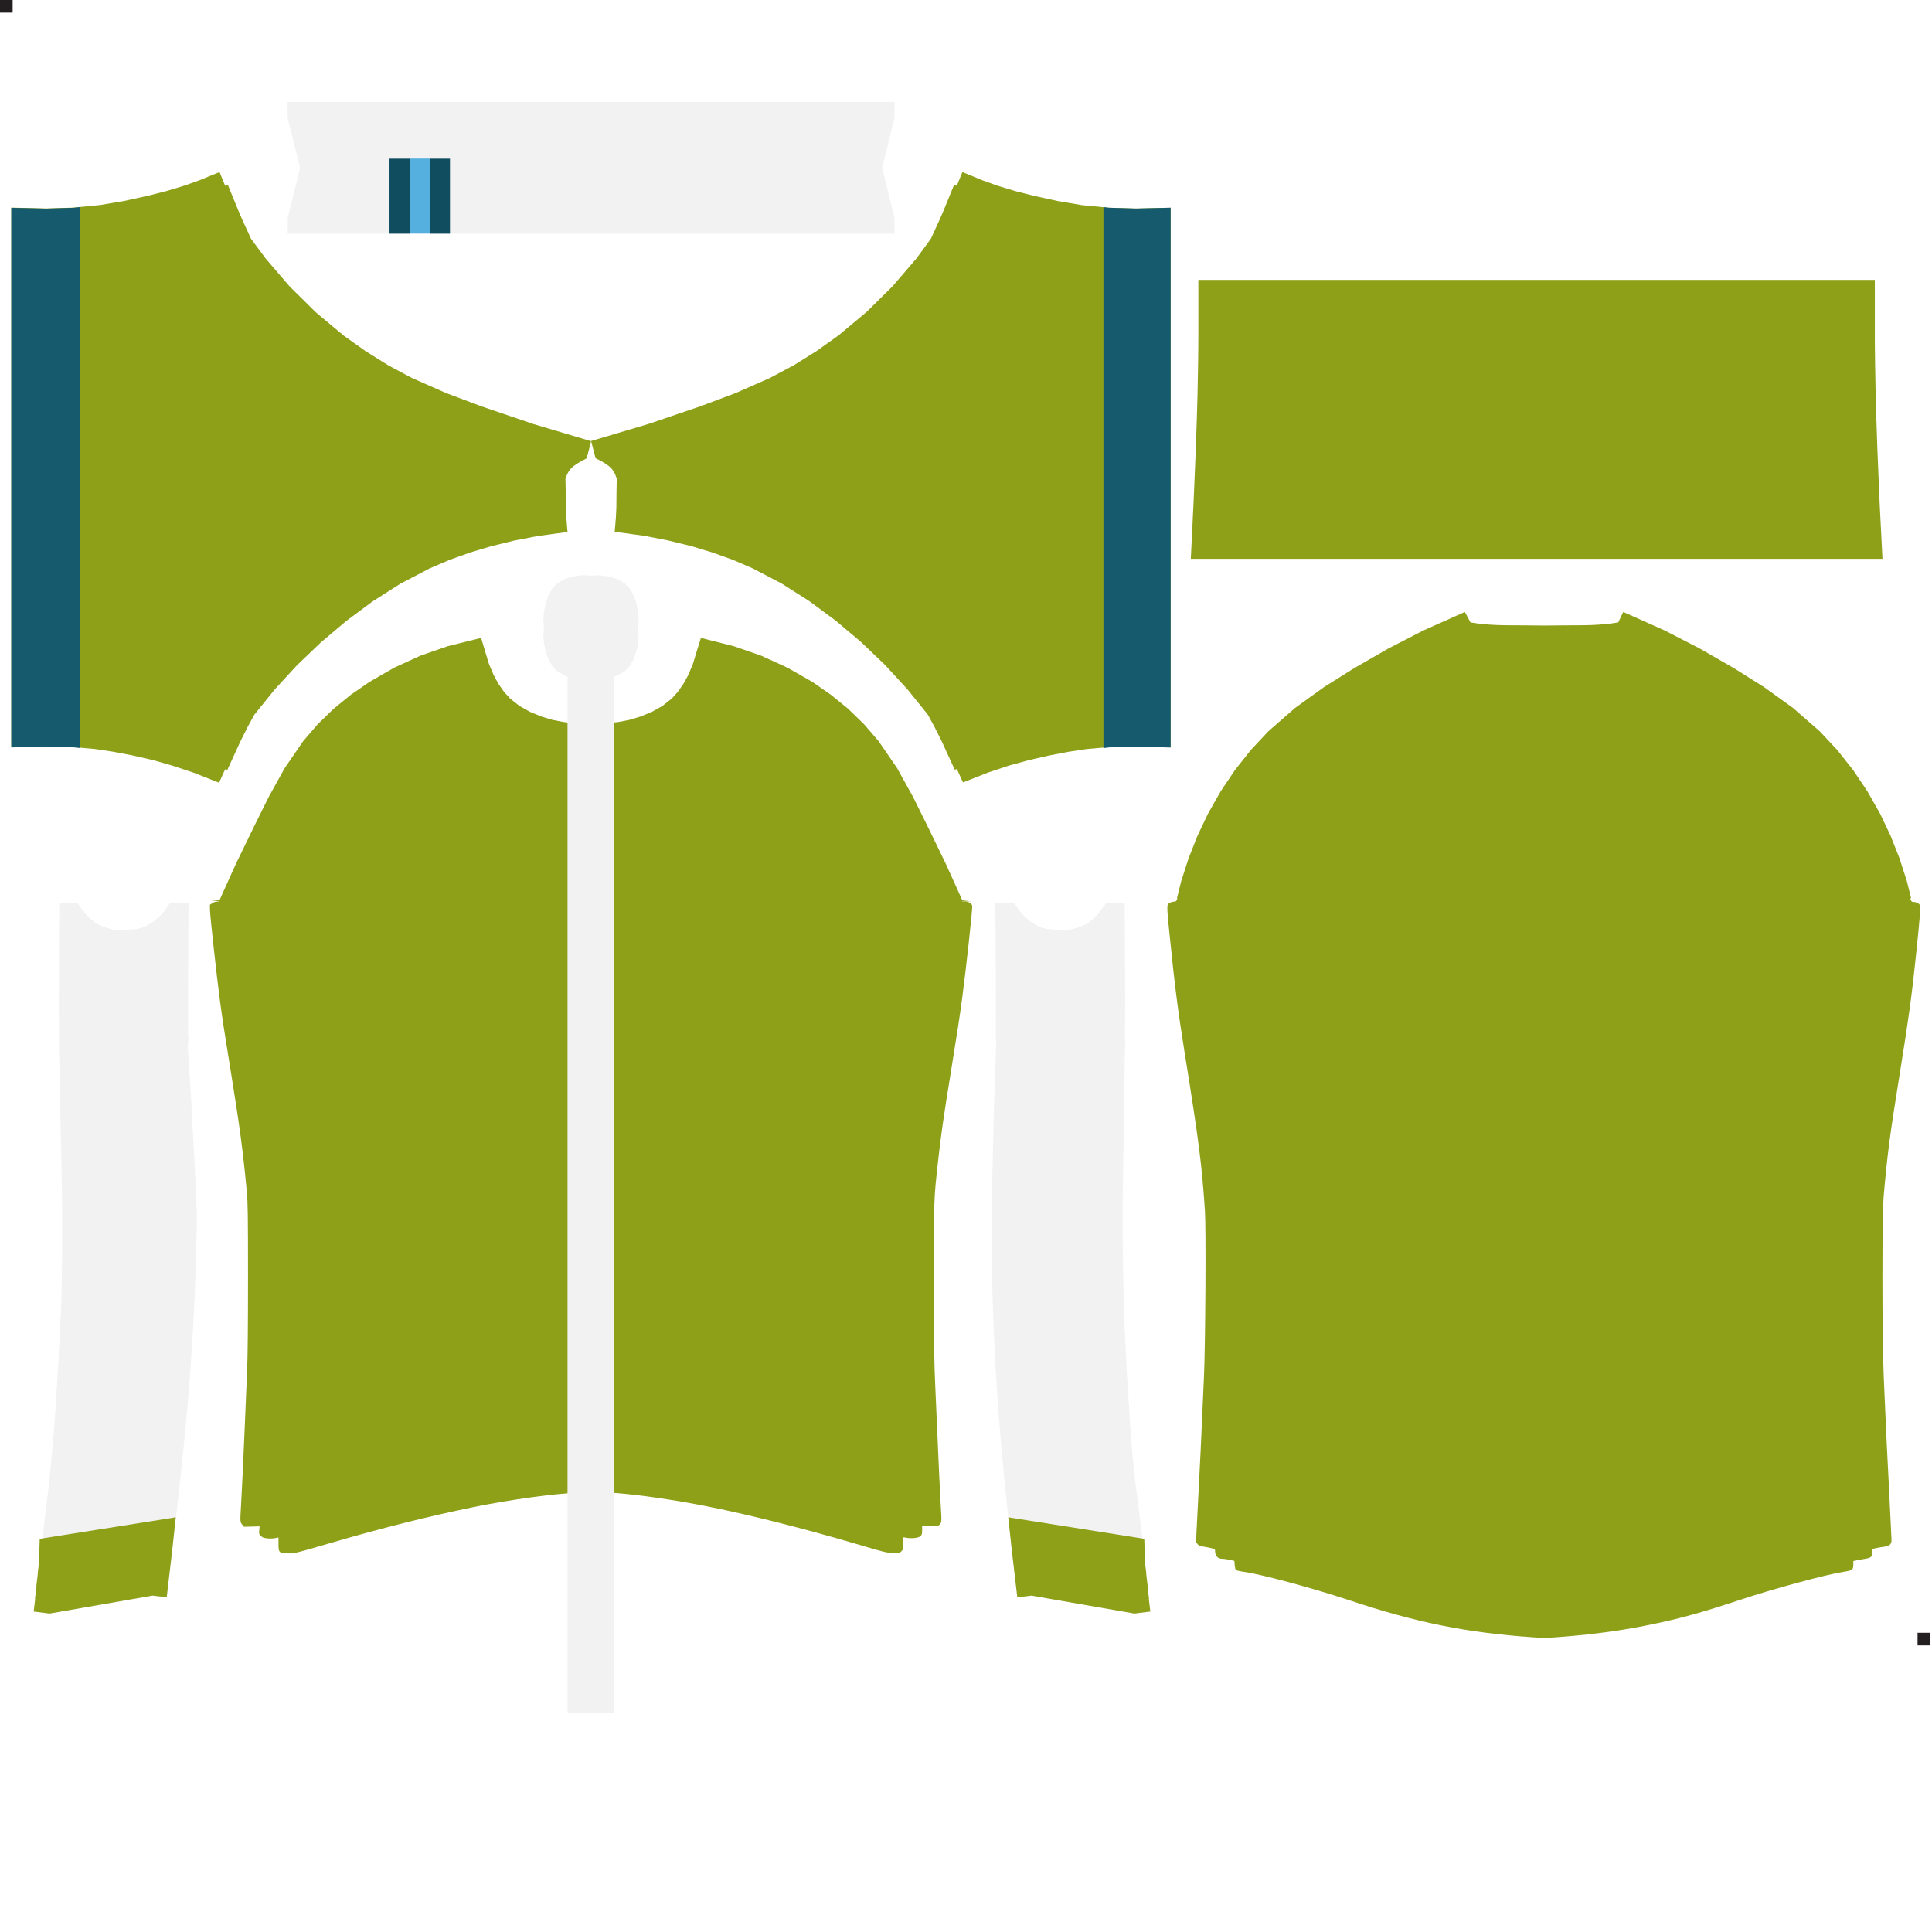
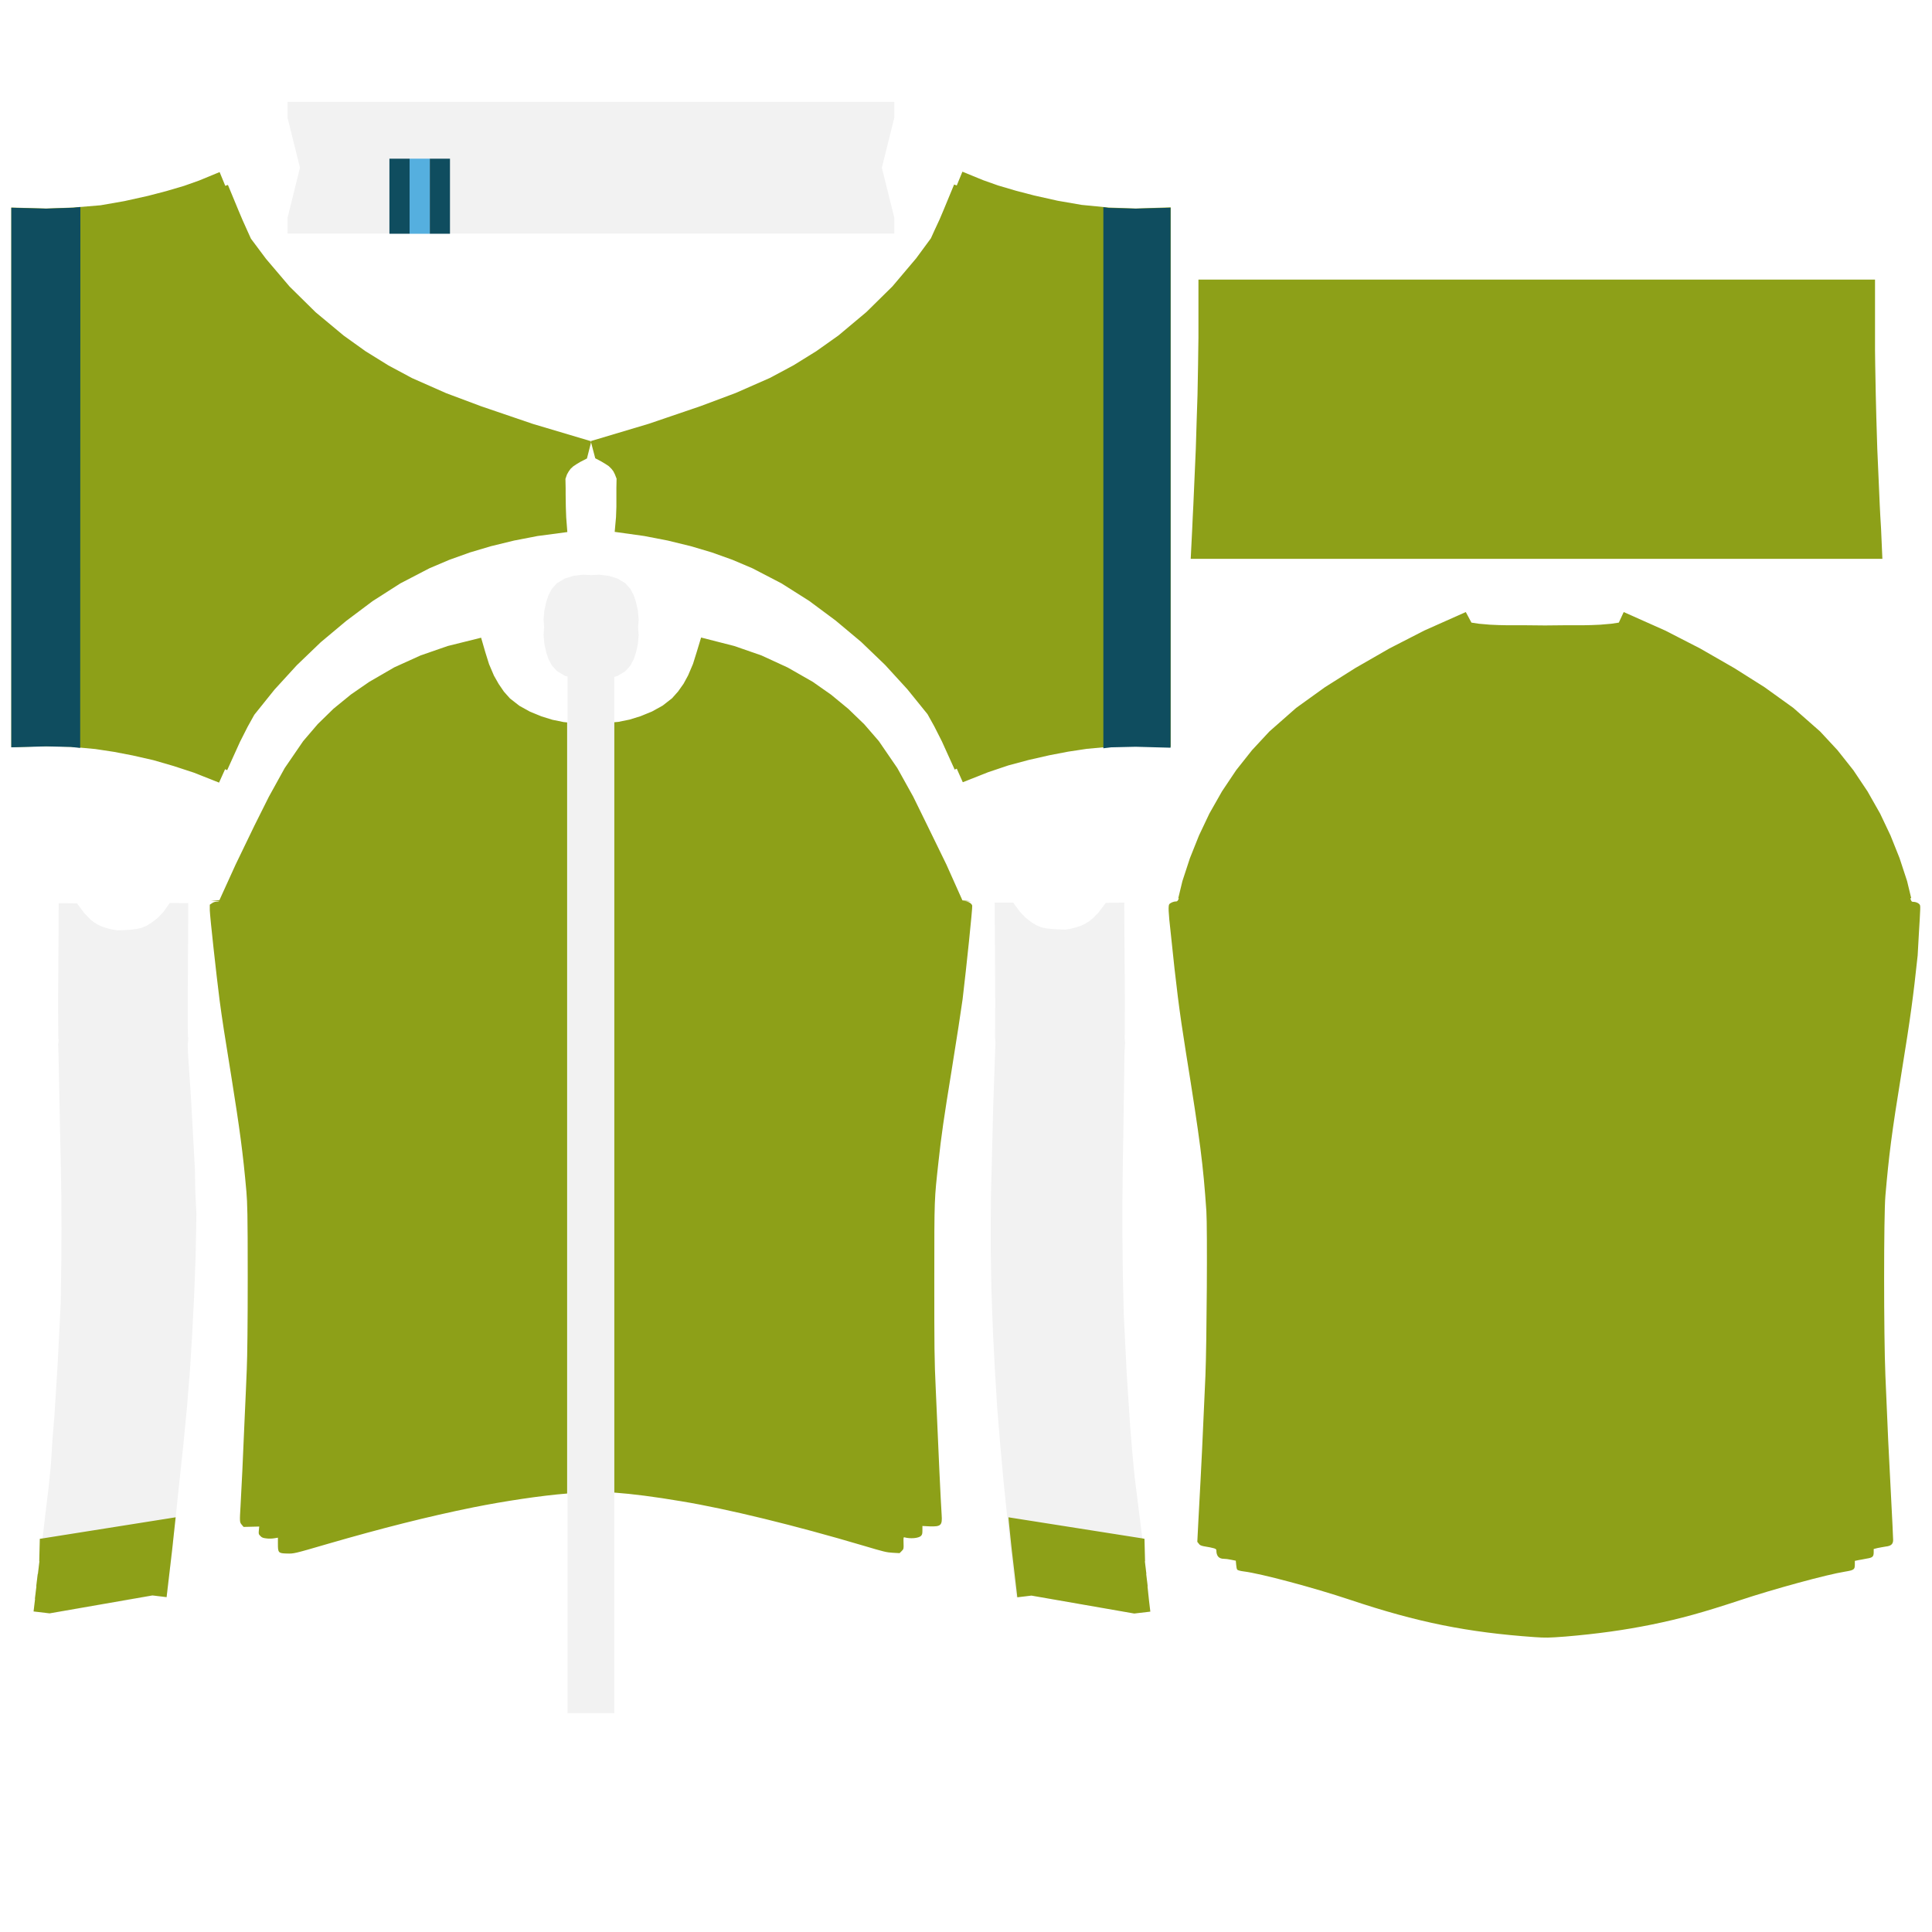
- <svg xmlns="http://www.w3.org/2000/svg" width="1024px" height="1024px" viewBox="0 0 1024 1024" version="1.1">
-   <g id="surface1">
-     <path style=" stroke:none;fill-rule:evenodd;fill:rgb(55.294%,62.745%,9.412%);fill-opacity:1;" d="M 372.148 339.898 C 371.648 340.25 370.852 342.051 369.75 345.5 C 367.352 352.801 366.449 355.148 364.699 358.648 C 359.75 368.602 352.898 374.852 342.25 379.148 C 334.449 382.25 326.051 383.75 315.949 383.75 C 312.398 383.75 312.199 383.801 311.25 384.699 L 310.25 385.648 L 310.25 788.75 L 311.051 789.648 C 311.852 790.551 311.852 790.551 319.301 790.898 C 330.051 791.352 343.602 792.949 361 795.852 C 385.75 799.949 421.602 808.699 457.398 819.352 C 468.551 822.648 469.75 822.949 473.102 823.102 L 476.699 823.25 L 477.801 822.148 C 478.898 821.051 478.898 821 478.801 817.852 C 478.699 815.148 478.75 814.699 479.199 814.801 C 482.449 815.648 486.75 815.301 487.949 814.102 C 488.648 813.398 488.75 812.898 488.75 811 L 488.75 808.75 L 492.5 808.898 C 498.5 809.148 499.25 808.449 498.898 802.949 C 498.398 795.5 497.199 769.75 495.801 736.898 C 495.051 720.199 495 714.051 495 677.801 C 495 634 494.949 635.949 497.148 615.852 C 498.699 601.801 500.051 592.301 504.051 567.75 C 507.602 545.949 508.602 539.148 509.898 529.602 C 512.148 512.898 515.551 481.25 515.301 480.051 C 515 478.852 513.102 477.75 511.352 477.75 L 509.898 477.75 L 507.449 472.352 C 498.5 452.5 483.5 422 478.301 413.148 C 469.301 397.852 462.801 389.148 453.199 379.949 C 442.648 369.801 430.602 361.301 416.801 354.301 C 404.352 348 394.648 344.398 380.051 340.75 C 373.852 339.199 373.25 339.148 372.148 339.898 M 251.352 339.648 C 248.051 340.199 238 342.949 232.352 344.898 C 210.551 352.25 190.898 363.648 175.051 378.25 C 163.398 388.949 153.801 402.25 143.5 421.898 C 138.051 432.301 126.801 455.398 121.051 467.949 C 118.699 473.102 116.551 477.449 116.301 477.602 C 116.051 477.75 115.352 477.898 114.75 477.898 C 114.148 477.898 113.102 478.25 112.449 478.75 L 111.25 479.551 L 111.301 482.551 C 111.398 486.102 114.801 517 116.551 530.199 C 117.852 540 119.148 548.449 122.949 571.801 C 127.102 597.5 128.898 610.949 130.801 631.602 C 131.352 637.75 131.449 642.75 131.449 676.699 C 131.449 702.199 131.301 718.449 131 725.699 C 130.75 731.648 130.199 744.051 129.852 753.199 C 129.051 772.449 128.25 789.801 127.75 797.949 C 127.25 806.449 127.25 806.75 128.352 808.051 L 129.301 809.199 L 133.449 809.102 L 137.602 809 L 137.398 811 C 137.199 812.898 137.301 813.102 138.25 814.051 C 139.102 814.898 139.699 815.148 141.602 815.352 C 142.852 815.5 144.699 815.449 145.75 815.25 L 147.602 814.898 L 147.602 818.199 C 147.602 822.852 147.852 823.148 152.25 823.301 C 156.051 823.398 155.699 823.5 174.199 818.102 C 202.148 809.949 226.898 803.699 251.148 798.75 C 270.301 794.852 293.352 791.648 307.102 791.102 C 313.301 790.852 314.25 790.75 315.102 790.102 L 316.051 789.398 L 316.051 385.398 L 315.102 384.648 C 314.25 384.051 313.352 383.898 308 383.648 C 298.102 383.199 292.75 382.25 286.199 379.852 C 271 374.25 263.449 365.75 257.551 347.852 C 254.75 339.102 254.699 339.051 251.352 339.648 " />
-     <path style=" stroke:none;fill-rule:evenodd;fill:rgb(55.294%,62.745%,9.412%);fill-opacity:1;" d="M 769.301 328.148 C 747.199 337.75 722.75 351.102 702.5 364.648 C 674.449 383.398 656.352 402.75 641.801 429.648 C 635.199 441.898 628.449 459.148 625.148 472.148 C 623.852 477.352 623.602 477.852 622.5 477.852 C 621.199 477.852 619.449 478.602 619.051 479.301 C 618.5 480.352 618.602 483.102 619.801 494.398 C 622.648 522.648 624.301 535.5 627.801 557.398 C 635.5 605.301 637 617.199 638.648 641.898 C 639.25 650.949 638.898 712.301 638.148 729.25 C 636.551 765.301 636.25 772.602 634.5 805.5 L 633.898 817.301 L 634.648 818.301 C 635.199 819.051 635.852 819.352 637.102 819.602 C 643 820.602 644 820.898 644 821.75 C 644 824.699 645.352 826.199 648 826.199 C 648.75 826.199 650.449 826.449 651.801 826.75 L 654.25 827.301 L 654.398 829.449 C 654.5 830.648 654.75 831.801 655.051 832.102 C 655.352 832.398 656.852 832.75 658.602 833 C 667.5 834.102 695.25 841.551 714.852 848.051 C 750.648 860 777.25 865.352 812.602 867.801 C 818.602 868.199 819.898 868.199 829.051 867.449 C 845.648 866.102 860.148 864.102 874.449 861.148 C 890.148 857.949 901.898 854.699 921.352 848.25 C 939.352 842.25 967.648 834.551 977.102 833.102 C 981.852 832.352 982.301 832 982.301 829.301 L 982.301 827.398 L 984.148 827 C 985.199 826.801 987.148 826.449 988.5 826.199 C 991.699 825.699 992.25 825.199 992.25 822.852 L 992.25 821 L 994.301 820.551 C 995.398 820.301 997.352 819.949 998.648 819.801 C 1001.449 819.449 1002.551 818.449 1002.551 816.25 C 1002.551 815.449 1002 804.352 1001.352 791.5 C 1000.148 769 999.75 760.551 998.398 729.148 C 997.5 707.699 997.5 644.449 998.398 633.852 C 1000.301 612.102 1001.648 601.551 1007.051 568.199 C 1011.699 539.352 1013.25 527.949 1015.5 506.449 C 1017.301 489.25 1018 481.199 1017.699 480.051 C 1017.449 478.949 1015.75 478.051 1014.102 478.051 C 1012.949 478.051 1012.801 477.699 1011.301 472 C 1005.75 450.949 996.551 430.699 984.5 413 C 976.199 400.801 966 389.648 954.102 379.699 C 933.801 362.699 897.699 341.398 866.5 328 C 861.199 325.75 860.648 325.75 859.199 328.051 C 858.648 328.898 858.102 329.852 857.898 330.148 C 857.648 330.602 856.301 330.898 852.75 331.301 C 848.602 331.852 844.148 331.898 818.648 331.898 C 796.801 331.898 788.352 331.801 785.449 331.449 C 778.5 330.648 778.949 330.801 778 328.898 C 777.102 327.148 775.949 326.102 775 326.102 C 774.699 325.949 772.102 326.949 769.301 328.148 " />
-     <path style=" stroke:none;fill-rule:evenodd;fill:rgb(55.294%,62.745%,9.412%);fill-opacity:1;" d="M 510.102 91.199 L 507.102 98.5 L 505.699 97.949 L 500.25 111.301 L 498 116.5 L 495.352 122.25 L 493.449 126.449 L 485.648 137.102 L 473.051 151.75 L 459.301 165.352 L 444.449 177.75 L 432.801 186.051 L 420.699 193.602 L 408.148 200.301 L 390 208.301 L 371.352 215.301 L 344.051 224.602 L 313.301 233.75 L 315.648 242.852 L 319.102 244.648 L 321.051 245.852 L 322.801 247.102 L 324.199 248.449 L 325.199 249.801 L 326.051 251.398 L 326.898 253.699 L 326.801 258.602 L 326.75 261.898 L 326.699 268.602 L 326.449 274.051 L 325.801 281.852 L 341.5 284 L 353.898 286.398 L 366.199 289.398 L 377.352 292.75 L 388.25 296.648 L 398.852 301.199 L 414.25 309.25 L 428.949 318.602 L 443 329 L 456.449 340.352 L 469.148 352.5 L 481 365.398 L 491.602 378.551 L 491.801 378.852 L 495.25 385.148 L 499.199 393.051 L 506.051 408 L 507.148 407.551 L 510.398 414.699 L 523.852 409.398 L 534.5 405.852 L 545.25 402.898 L 556.199 400.398 L 566.102 398.5 L 576 397 L 588.949 395.852 L 601.949 395.551 L 620.449 396.051 L 620.449 110.102 L 601.949 110.551 L 587.551 110.102 L 573.25 108.699 L 560.602 106.551 L 548.051 103.801 L 538.398 101.352 L 528.898 98.5 L 521.051 95.699 Z M 510.102 91.199 " />
-     <path style=" stroke:none;fill-rule:evenodd;fill:rgb(55.294%,62.745%,9.412%);fill-opacity:1;" d="M 116.352 91.199 L 105.449 95.648 L 97.551 98.449 L 88.051 101.301 L 78.398 103.75 L 65.852 106.5 L 53.199 108.648 L 38.898 110.051 L 24.5 110.5 L 6 110.051 L 6 396.051 L 24.5 395.551 L 37.5 395.852 L 50.449 397 L 60.352 398.5 L 70.25 400.398 L 81.199 402.898 L 92 406 L 102.648 409.551 L 116.102 414.852 L 119.352 407.699 L 120.449 408.148 L 127.301 393.199 L 131.25 385.301 L 134.699 379 L 134.898 378.699 L 145.5 365.551 L 157.352 352.648 L 170.051 340.5 L 183.5 329.148 L 197.551 318.699 L 212.25 309.352 L 227.648 301.301 L 238.25 296.75 L 249.148 292.852 L 260.301 289.5 L 272.602 286.5 L 285 284.102 L 300.801 281.949 L 300.148 274.148 L 299.898 268.699 L 299.852 262 L 299.801 258.75 L 299.699 253.801 L 300.551 251.5 L 301.398 249.898 L 302.398 248.551 L 303.801 247.199 L 305.551 245.949 L 307.5 244.75 L 310.949 242.949 L 313.301 233.852 L 282.551 224.699 L 255.25 215.398 L 236.602 208.398 L 218.449 200.398 L 205.898 193.699 L 193.801 186.148 L 182.148 177.852 L 167.301 165.449 L 153.551 151.852 L 140.949 137.199 L 133 126.5 L 131.102 122.301 L 128.449 116.551 L 126.199 111.301 L 120.75 97.949 L 119.352 98.5 Z M 116.352 91.199 " />
-     <path style=" stroke:none;fill-rule:evenodd;fill:rgb(94.902%,94.902%,94.902%);fill-opacity:1;" d="M 152.449 54.051 L 152.449 62.449 L 159.051 88.949 L 152.5 115.449 L 152.5 123.852 L 474.102 123.852 L 474.102 115.449 L 467.551 88.949 L 474.102 62.449 L 474.102 54.051 Z M 308.852 304.852 L 304 305.5 L 299.398 306.852 L 295.148 309.352 L 292.449 312.352 L 290.602 315.75 L 289.352 319.301 L 288.352 323.852 L 288 328.449 L 288.301 332.5 L 288 336.551 L 288.352 341.148 L 289.352 345.699 L 290.602 349.25 L 292.449 352.648 L 295.148 355.648 L 299.398 358.148 L 304 359.5 L 308.852 360.102 L 313.25 359.898 L 317.648 360.102 L 322.5 359.5 L 327.102 358.148 L 331.352 355.648 L 334.051 352.648 L 335.898 349.25 L 337.148 345.699 L 338.148 341.148 L 338.5 336.551 L 338.199 332.5 L 338.5 328.449 L 338.148 323.852 L 337.148 319.301 L 335.898 315.75 L 334.051 312.352 L 331.352 309.352 L 327.102 306.852 L 322.5 305.5 L 317.648 304.898 L 313.25 305.102 Z M 308.852 304.852 " />
-     <path style=" stroke:none;fill-rule:nonzero;fill:rgb(33.333%,68.627%,87.451%);fill-opacity:1;" d="M 217.148 84.051 L 227.852 84.051 L 227.852 123.801 L 217.148 123.801 Z M 217.148 84.051 " />
-     <path style=" stroke:none;fill-rule:nonzero;fill:rgb(5.882%,30.196%,37.255%);fill-opacity:1;" d="M 206.449 84.102 L 217.148 84.102 L 217.148 123.852 L 206.449 123.852 Z M 206.449 84.102 " />
-     <path style=" stroke:none;fill-rule:nonzero;fill:rgb(5.882%,30.196%,37.255%);fill-opacity:1;" d="M 227.801 84.102 L 238.5 84.102 L 238.5 123.852 L 227.801 123.852 Z M 227.801 84.102 " />
-     <path style=" stroke:none;fill-rule:evenodd;fill:rgb(55.294%,62.745%,9.412%);fill-opacity:1;" d="M 940.801 296.199 L 631.148 296.199 L 631.949 280.25 L 632.25 273.602 L 632.551 267.648 L 632.852 260.801 L 633.801 238.051 L 634.352 221.648 L 634.699 209.648 L 635 193.551 L 635.102 185.852 L 635.148 179.148 L 635.148 148.352 L 993.699 148.352 L 993.699 179.148 L 993.75 185.852 L 993.852 193.551 L 994.148 209.648 L 994.5 221.648 L 995.051 238.051 L 996 260.801 L 996.301 267.648 L 996.602 273.602 L 996.949 280.25 L 997.75 296.199 Z M 940.801 296.199 " />
-     <path style=" stroke:none;fill-rule:evenodd;fill:rgb(55.294%,62.745%,9.412%);fill-opacity:1;" d="M 776.398 324.352 L 754.449 334.148 L 735.898 343.699 L 717.801 354.102 L 701.801 364.148 L 686.449 375.199 L 672.199 387.648 L 662.949 397.551 L 654.551 408.148 L 647 419.398 L 640.301 431.199 L 634.75 442.852 L 630 454.852 L 626.051 467.102 L 623.801 476.148 L 1012.949 476.148 L 1010.699 467.102 L 1006.75 454.852 L 1002 442.852 L 996.449 431.199 L 989.75 419.398 L 982.199 408.148 L 973.801 397.551 L 964.551 387.648 L 950.301 375.199 L 934.949 364.148 L 918.949 354.102 L 900.852 343.699 L 882.301 334.148 L 860.352 324.352 L 857.699 329.898 L 853.648 330.5 L 847.852 331.051 L 843.25 331.301 L 838.648 331.398 L 828.801 331.449 L 818.551 331.551 L 808.301 331.449 L 798.449 331.398 L 793.852 331.301 L 789.25 331.051 L 783.449 330.5 L 779.398 329.898 Z M 255 338.102 L 237.301 342.5 L 222.898 347.5 L 209 353.852 L 195.699 361.5 L 186 368.199 L 176.852 375.648 L 168.398 383.852 L 160.699 392.801 L 150.898 407.102 L 142.5 422.25 L 134.852 437.648 L 124.898 458.148 L 116.352 477.102 L 111.75 477.602 L 308.5 477.602 L 308.5 383.301 L 304.648 383.301 L 298.699 382.699 L 292.801 381.551 L 287 379.801 L 280.898 377.301 L 275.301 374.148 L 270.352 370.25 L 267.102 366.648 L 264.25 362.551 L 261.801 358.148 L 259.199 352.102 L 257.25 345.648 Z M 371.5 338.102 L 369.148 345.648 L 367.199 352.102 L 364.602 358.148 L 362.148 362.551 L 359.301 366.648 L 356.051 370.25 L 351.102 374.148 L 345.5 377.301 L 339.398 379.801 L 333.602 381.551 L 327.699 382.699 L 321.75 383.301 L 317.898 383.301 L 317.898 477.699 L 514.648 477.699 L 510.051 477.199 L 501.5 458.25 L 491.551 437.75 L 483.898 422.301 L 475.5 407.148 L 465.699 392.852 L 458 383.898 L 449.551 375.699 L 440.398 368.25 L 430.699 361.5 L 417.398 353.898 L 403.5 347.551 L 389.102 342.551 Z M 371.5 338.102 " />
-     <path style=" stroke:none;fill-rule:evenodd;fill:rgb(8.235%,35.294%,42.745%);fill-opacity:1;" d="M 42.551 109.75 L 38.898 110.148 L 24.5 110.602 L 6 110.148 L 6 396.148 L 24.5 395.648 L 37.5 395.949 L 42.5 396.449 Z M 584.852 109.75 L 584.852 396.5 L 588.949 396 L 601.949 395.699 L 620.449 396.199 L 620.449 110.102 L 601.949 110.551 L 587.551 110.102 Z M 584.852 109.75 " />
-     <path style=" stroke:none;fill-rule:evenodd;fill:rgb(13.725%,12.157%,12.549%);fill-opacity:1;" d="M 0 0 L 0 6.699 L 6.699 6.699 L 6.699 0 Z M 1016.352 865.398 L 1016.352 872.102 L 1023.051 872.102 L 1023.051 865.398 Z M 1016.352 865.398 " />
-     <path style=" stroke:none;fill-rule:nonzero;fill:rgb(94.902%,94.902%,94.902%);fill-opacity:1;" d="M 609.699 854.148 L 601.25 855.199 L 546.699 845.699 L 539.199 846.602 L 536.199 820.949 L 535.699 816.25 L 535.5 814.25 L 535 809.551 L 534.75 807.602 L 532.449 785.199 L 530.602 765.449 L 529 745.699 L 527.75 726.102 L 526.75 706.5 L 526 684.898 L 525.551 663.25 L 525.551 648.75 L 525.699 634.25 L 526.25 611.699 L 526.801 587.051 L 528 552.75 L 527.801 549.898 L 527.852 531.852 L 527.801 512.852 L 527.699 496.801 L 527.551 478.648 L 537.352 478.602 L 540.949 483.551 L 543.898 486.551 L 547.199 489.148 L 549.699 490.648 L 552.25 491.75 L 555.102 492.352 L 558.25 492.699 L 561.801 492.949 L 565.102 493 L 568 492.5 L 571 491.699 L 573.352 490.898 L 575.449 489.898 L 577.352 488.648 L 579.148 487.199 L 582.449 483.852 L 586.352 478.602 L 596.102 478.5 L 596.199 500.352 L 596.301 514.301 L 596.352 531.352 L 596.25 550.352 L 596.5 552.75 L 596.199 558.25 L 595.602 599.949 L 595.301 618.398 L 595.051 636.852 L 595.051 655.301 L 595.25 673.699 L 595.75 696.449 L 597.301 728.352 L 599.051 755.949 L 600.102 769.352 L 601 779.102 L 601.398 782.852 L 602.602 792.449 L 603.551 799.75 L 604.648 808.398 L 606.148 820.801 L 606.051 820.801 L 606.5 824.648 L 606.852 827.449 L 606.75 827.449 L 607.602 834.148 L 607.5 834.148 L 608.301 840.801 L 608.199 840.801 L 609 847.449 L 608.898 847.5 Z M 609.699 854.148 " />
-     <path style=" stroke:none;fill-rule:nonzero;fill:rgb(94.902%,94.902%,94.902%);fill-opacity:1;" d="M 103.801 631.398 L 103.301 619.648 L 102.301 601.398 L 101.25 581.449 L 99.699 557.602 L 99.551 553.051 L 99.699 552.699 L 99.898 549.898 L 99.699 549.852 L 99.648 540.25 L 99.648 531.852 L 99.699 512.852 L 99.801 496.801 L 99.949 478.699 L 90.148 478.648 L 86.551 483.602 L 83.602 486.602 L 80.25 489.199 L 77.75 490.699 L 75.199 491.75 L 72.352 492.398 L 69.199 492.75 L 65.648 493 L 62.352 493.051 L 59.449 492.551 L 56.398 491.75 L 54.051 490.949 L 51.949 489.949 L 50.051 488.699 L 48.25 487.25 L 44.949 483.898 L 41.051 478.648 L 31.398 478.5 L 31.301 500.352 L 31.25 514.352 L 31.199 531.352 L 31.25 550.352 L 31.449 550.449 L 31.25 552.801 C 31.25 552.801 31.301 552.852 31.352 552.949 L 31.199 552.852 L 31.352 558.25 L 32.148 597.949 L 32.551 615.5 L 32.852 633.051 L 32.949 650.602 L 32.898 668.148 L 32.551 689.801 L 30.949 721.699 L 29.25 749.25 L 28.199 762.699 L 27 776.148 L 25.75 788.102 L 24 802.852 L 22.852 812.449 L 21.898 819.75 L 20.801 828.449 L 19.25 840.852 L 19.352 840.852 L 18.551 847.5 L 18.648 847.5 L 17.852 854.148 L 26.352 855.199 L 80.898 845.75 L 88.398 846.648 L 91.398 821 L 91.898 816.301 L 92.148 814.352 L 92.648 809.648 L 92.898 807.699 L 93.398 803 L 93.648 801.051 L 94.148 796.352 L 94.398 794.398 L 94.898 789.699 L 95.148 787.75 L 97.5 765.352 L 99.352 745.602 L 100.949 725.852 L 102.199 706.25 L 103.199 686.648 L 103.949 665.051 L 104.398 643.352 Z M 103.801 631.398 " />
-     <path style=" stroke:none;fill-rule:evenodd;fill:rgb(55.294%,62.745%,9.412%);fill-opacity:1;" d="M 609.699 854.148 L 601.25 855.199 L 546.699 845.699 L 539.199 846.602 L 536.199 820.949 L 535.699 816.25 L 534.398 804.199 L 606.5 815.602 L 606.852 827.449 L 606.75 827.449 L 607.602 834.148 L 607.5 834.148 L 608.301 840.801 L 608.199 840.801 L 609 847.449 L 608.898 847.5 Z M 609.699 854.148 " />
-     <path style=" stroke:none;fill-rule:evenodd;fill:rgb(55.294%,62.745%,9.412%);fill-opacity:1;" d="M 17.852 854.148 L 26.301 855.199 L 80.852 845.699 L 88.352 846.602 L 91.352 820.949 L 91.852 816.25 L 93.148 804.199 L 21.051 815.602 L 20.699 827.449 L 20.801 827.449 L 19.949 834.148 L 20.051 834.148 L 19.25 840.801 L 19.352 840.801 L 18.551 847.449 L 18.648 847.5 Z M 17.852 854.148 " />
-     <path style=" stroke:none;fill-rule:evenodd;fill:rgb(94.902%,94.902%,94.902%);fill-opacity:1;" d="M 300.801 352 L 325.551 352 L 325.551 908 L 300.801 908 Z M 300.801 352 " />
-   </g>
+ <svg xmlns="http://www.w3.org/2000/svg" version="1.1" id="Layer_1" x="0px" y="0px" viewBox="0 0 1024 1024" style="enable-background:new 0 0 1024 1024;" xml:space="preserve">
+   <style type="text/css">
+ 	.st0{fill-rule:evenodd;clip-rule:evenodd;fill:#F2F2F2;}
+ 	.st1{fill-rule:evenodd;clip-rule:evenodd;fill:#8DA018;}
+ 	.st2{fill:#55AFDF;}
+ 	.st3{fill:#0F4D5F;}
+ </style>
+   <path id="color-2" class="st0" d="M338.5,328.4l-0.3,4.1l0.3,4.1l-0.4,4.6l-1,4.6l-1.2,3.6l-1.8,3.4l-2.7,3l-4.2,2.5l-1.6,0.5V908  h-24.8V358.6l-1.4-0.4l-4.2-2.5l-2.7-3l-1.8-3.4l-1.2-3.6l-1-4.6l-0.4-4.6l0.3-4.1l-0.3-4.1l0.4-4.6l1-4.6l1.2-3.6l1.8-3.4l2.7-3  l4.2-2.5l4.6-1.4l4.9-0.6l4.4,0.2l4.4-0.2l4.9,0.6l4.6,1.4l4.2,2.5l2.7,3l1.8,3.4l1.2,3.6l1,4.6L338.5,328.4z M152.4,62.4l6.6,26.5  l-6.6,26.5v8.4h321.6v-8.4l-6.6-26.5l6.6-26.5v-8.4H152.4V62.4z M608.9,847.5l0.1-0.1l-0.8-6.6h0.1l-0.8-6.7h0.1l-0.9-6.7h0.1  l-0.4-2.8l-0.4-3.8h0.1l-1.5-12.4l-1.1-8.6l-0.9-7.3l-1.2-9.6l-0.4-3.8l-0.9-9.8l-1.1-13.4l-1.8-27.6l-1.6-31.9l-0.5-22.8l-0.2-18.4  v-18.4l0.2-18.5l0.3-18.4l0.6-41.7l0.3-5.5l-0.2-2.4l0.1-19l-0.1-17.1l-0.1-13.9l-0.1-21.9l-9.8,0.1l-3.9,5.2l-3.3,3.3l-1.8,1.4  l-1.9,1.2l-2.1,1l-2.4,0.8l-3,0.8l-2.9,0.5l-3.3-0.1l-3.6-0.2l-3.1-0.3l-2.9-0.6l-2.6-1.1l-2.5-1.5l-3.3-2.6l-2.9-3l-3.6-4.9l-9.8,0  l0.1,18.2l0.1,16.1l0.1,19l-0.1,18l0.2,2.9l-1.2,34.3l-0.6,24.6l-0.6,22.6l-0.1,14.5v14.5l0.4,21.6l0.8,21.6l1,19.6l1.2,19.6  l1.6,19.8l1.8,19.8l2.3,22.4l0.2,1.9l0.5,4.7l0.2,2l0.5,4.7l3,25.7l7.5-0.9l54.6,9.5l8.4-1.1L608.9,847.5z M103.3,619.6l-1-18.2  l-1.1-19.9l-1.6-23.8l-0.1-4.6l0.1-0.4l0.2-2.8l-0.2,0l-0.1-9.6v-8.4l0.1-19l0.1-16.1l0.1-18.1l-9.8-0.1l-3.6,5l-2.9,3l-3.4,2.6  l-2.5,1.5l-2.6,1.1l-2.8,0.6l-3.2,0.4l-3.6,0.2l-3.3,0.1l-2.9-0.5l-3.1-0.8l-2.3-0.8l-2.1-1l-1.9-1.2l-1.8-1.4l-3.3-3.4l-3.9-5.2  l-9.7-0.1l-0.1,21.9l-0.1,14l-0.1,17l0.1,19l0.2,0.1l-0.2,2.4c0,0,0.1,0.1,0.1,0.1l-0.2-0.1l0.2,5.4l0.8,39.7l0.4,17.6l0.3,17.6  l0.1,17.6l-0.1,17.5l-0.3,21.7l-1.6,31.9l-1.7,27.6l-1.1,13.4L27,776.1l-1.2,12L24,802.9l-1.1,9.6l-1,7.3l-1.1,8.7l-1.6,12.4h0.1  l-0.8,6.6h0.1l-0.8,6.6l8.5,1.1l54.5-9.4l7.5,0.9l3-25.6l0.5-4.7l0.2-1.9l0.5-4.7l0.2-1.9l0.5-4.7l0.2-1.9l0.5-4.7l0.2-2l0.5-4.7  l0.2-1.9l2.4-22.4l1.9-19.8l1.6-19.8l1.2-19.6l1-19.6l0.8-21.6l0.4-21.7l-0.6-12L103.3,619.6z" />
+   <path id="base" class="st1" d="M22.5,815.4l-1.4,0.2l-0.3,11.9h0.1l-0.8,6.7H20l-0.8,6.6h0.1l0,0l-0.8,6.6h0l0.1,0l-0.8,6.7l8.5,1h0  l54.5-9.5l7.5,0.9l3-25.6l0.5-4.7l1.3-12L22.5,815.4z M608.9,847.5L608.9,847.5l-0.7-6.7h0.1l-0.8-6.6h0.1l-0.8-6.7h0.1l-0.3-11.9  l-1-0.2l-71.1-11.2l0,0.2l0.4,4.1l0.8,7.8l0.5,4.7l3,25.6l7.5-0.9l54.5,9.5l8.5-1L608.9,847.5z M997,280.2l-0.4-6.7l-0.3-5.9  l-0.3-6.9l-1-22.8l-0.5-16.4l-0.3-12l-0.3-16.1l-0.1-7.7l0-6.7v-30.8H635.2v30.8l-0.1,6.7l-0.1,7.7l-0.3,16.1l-0.4,12l-0.5,16.4  l-1,22.8l-0.3,6.9l-0.3,5.9l-0.3,6.7l-0.8,16h366.6L997,280.2z M282.5,224.7l-27.3-9.3l-18.7-7l-18.1-8l-12.5-6.7l-12.1-7.5  l-11.6-8.3l-14.9-12.4l-13.8-13.6L141,137.2l-8-10.7l-1.9-4.2l-2.6-5.8l-2.2-5.2L120.8,98l-1.4,0.5l-3-7.3l-10.9,4.5l-7.9,2.8  l-9.5,2.8l-9.6,2.5l-12.6,2.8l-12.6,2.2L38.9,110l-14.4,0.5L6,110v286l18.5-0.5l13,0.3l13,1.2l9.9,1.5l9.9,1.9l11,2.5L92,406  l10.7,3.5l13.4,5.3l3.2-7.1l1.1,0.5l6.8-15l4-7.9l3.5-6.3l0.2-0.3l10.6-13.2l11.8-12.9l12.7-12.2l13.5-11.3l14-10.5l14.7-9.4l15.4-8  l10.6-4.5l10.9-3.9l11.1-3.3l12.3-3l12.4-2.4l15.8-2.1l-0.6-7.8l-0.2-5.5l-0.1-6.7l0-3.2l-0.1-5l0.8-2.3l0.9-1.6l1-1.4l1.4-1.3  l1.8-1.2l2-1.2l3.5-1.8l2.3-9.1L282.5,224.7z M602,110.5l-14.4-0.5l-14.3-1.4l-12.7-2.2l-12.5-2.8l-9.6-2.5l-9.5-2.8l-7.9-2.8  l-11-4.5l-3,7.3l-1.4-0.5l-5.5,13.3l-2.2,5.2l-2.7,5.8l-1.9,4.2l-7.8,10.6L473,151.8l-13.8,13.6l-14.8,12.4l-11.7,8.3l-12.1,7.5  l-12.5,6.7l-18.2,8l-18.7,7l-27.3,9.3l-30.8,9.2l2.4,9.1l3.4,1.8l2,1.2l1.8,1.2l1.4,1.4l1,1.3l0.8,1.6l0.9,2.3l-0.1,4.9l0,3.3l0,6.7  l-0.2,5.5l-0.7,7.8l15.7,2.2l12.4,2.4l12.3,3l11.1,3.3l10.9,3.9l10.6,4.5l15.4,8l14.7,9.3l14,10.4l13.5,11.3l12.7,12.2l11.8,12.9  l10.6,13.1l0.2,0.3l3.5,6.3l4,7.9l6.8,15l1.1-0.5l3.2,7.2l13.4-5.3l10.7-3.6l10.8-2.9l11-2.5l9.9-1.9l9.9-1.5l13-1.2l13-0.3  l18.5,0.5v-286L602,110.5z M1017.7,480c-0.2-1.1-2-2-3.6-2c-0.8,0-1.1-0.2-1.6-1.9h0.5l-2.2-9.1l-4-12.2l-4.8-12l-5.5-11.6  l-6.7-11.8l-7.5-11.2l-8.4-10.6l-9.2-9.9l-14.2-12.5l-15.3-11l-16-10.1l-18.1-10.4l-18.5-9.5l-22-9.8l-2.6,5.6l-4,0.6l-5.8,0.5  l-4.6,0.2l-4.6,0.1l-9.9,0l-10.2,0.1l-10.2-0.1l-9.8,0l-4.6-0.1l-4.6-0.2l-5.8-0.5l-4-0.6l-3-5.6l-22,9.8l-18.5,9.5l-18.1,10.4  l-16,10.1l-15.3,11l-14.2,12.5l-9.2,9.9l-8.4,10.6l-7.5,11.2l-6.7,11.8l-5.5,11.6l-4.8,12l-4,12.2l-2.2,9.1h0.3  c-0.5,1.5-0.9,1.7-1.6,1.7c-1.3,0-3,0.8-3.5,1.5c-0.5,1-0.5,3.8,0.8,15.1c2.9,28.2,4.5,41.1,8,63c7.7,47.9,9.2,59.8,10.9,84.5  c0.6,9,0.2,70.4-0.5,87.3c-1.6,36-1.9,43.3-3.7,76.2l-0.6,11.8l0.8,1c0.5,0.8,1.2,1,2.4,1.3c5.9,1,6.9,1.3,6.9,2.2  c0,3,1.3,4.5,4,4.5c0.8,0,2.5,0.2,3.8,0.5l2.5,0.5l0.2,2.2c0.1,1.2,0.3,2.3,0.6,2.6c0.3,0.3,1.8,0.7,3.5,0.9  c8.9,1.1,36.7,8.5,56.2,15c35.8,12,62.4,17.3,97.8,19.8c6,0.4,7.3,0.4,16.5-0.3c16.6-1.4,31.1-3.4,45.4-6.3  c15.7-3.2,27.5-6.5,46.9-12.9c18-6,46.3-13.7,55.8-15.2c4.8-0.8,5.2-1.1,5.2-3.8v-1.9l1.9-0.4c1-0.2,3-0.5,4.3-0.8  c3.2-0.5,3.8-1,3.8-3.4V821l2-0.5c1.1-0.2,3-0.6,4.4-0.8c2.8-0.3,3.9-1.3,3.9-3.5c0-0.8-0.5-11.9-1.2-24.8  c-1.2-22.5-1.6-31-2.9-62.3c-0.9-21.5-0.9-84.7,0-95.3c1.9-21.8,3.2-32.3,8.6-65.6c4.7-28.9,6.2-40.2,8.5-61.8  C1017.3,489.2,1018,481.2,1017.7,480z M298.7,382.7l-5.9-1.2l-5.8-1.8l-6.1-2.5l-5.6-3.1l-5-3.9l-3.2-3.6l-2.8-4.1l-2.5-4.4  l-2.6-6.1l-2-6.4l-2.2-7.6l-17.7,4.4l-14.4,5l-13.9,6.3l-13.3,7.7l-9.7,6.7l-9.2,7.5l-8.4,8.2l-7.7,9l-9.8,14.3l-8.4,15.2l-7.7,15.4  l-9.9,20.5l-8.6,18.9l-4.6,0.5h4.5c-0.2,0.2-1,0.3-1.5,0.3s-1.7,0.3-2.3,0.8l-1.2,0.8l0,3c0.1,3.5,3.5,34.5,5.2,47.7  c1.3,9.8,2.6,18.2,6.4,41.6c4.1,25.7,6,39.2,7.8,59.8c0.5,6.2,0.7,11.2,0.7,45.1c0,25.5-0.2,41.8-0.5,49c-0.2,6-0.8,18.3-1.2,27.5  c-0.8,19.2-1.6,36.6-2.1,44.8c-0.5,8.5-0.5,8.8,0.6,10.1l1,1.2l4.2-0.1l4.1-0.1l-0.2,2c-0.2,1.9-0.1,2.1,0.8,3  c0.8,0.9,1.5,1.1,3.3,1.3c1.2,0.2,3.1,0.1,4.2-0.1l1.8-0.3v3.3c0,4.6,0.2,5,4.7,5.1c3.8,0.1,3.5,0.2,22-5.2  c28-8.1,52.7-14.4,77-19.3c16.5-3.3,35.8-6.2,49.6-7.3V382.9L298.7,382.7z M515.3,480c-0.3-1.2-2.2-2.3-4-2.3h-1.4l0,0h4.8l-4.6-0.5  l-8.5-19l-10-20.5l-7.6-15.5l-8.4-15.1l-9.8-14.3l-7.7-8.9l-8.5-8.2l-9.1-7.5l-9.7-6.8l-13.3-7.6l-13.9-6.4l-14.4-5l-17.6-4.5  l-2.3,7.6l-2,6.4l-2.6,6.1l-2.4,4.4l-2.9,4.1l-3.2,3.6l-5,3.9l-5.6,3.1l-6.1,2.5l-5.8,1.8l-5.9,1.2l-2.2,0.2v408.3  c9.6,0.7,21.3,2.2,35.5,4.6c24.8,4.1,60.6,12.9,96.4,23.5c11.1,3.3,12.3,3.6,15.7,3.8l3.6,0.2l1.1-1.1c1.1-1.1,1.1-1.2,1-4.3  c-0.1-2.7,0-3.1,0.4-3c3.2,0.9,7.5,0.5,8.8-0.7c0.7-0.7,0.8-1.2,0.8-3.1v-2.2l3.8,0.2c6,0.2,6.8-0.5,6.4-6c-0.5-7.5-1.7-33.2-3.1-66  c-0.8-16.7-0.8-22.9-0.8-59.1c0-43.8,0-41.8,2.2-62c1.5-14,2.9-23.5,6.9-48.1c3.5-21.8,4.5-28.6,5.9-38.2  C512.2,512.9,515.5,481.2,515.3,480z" />
+   <path id="stripe-2" class="st2" d="M217.1,84.1h10.7v39.8h-10.7V84.1z" />
+   <path id="stripe-1" class="st3" d="M206.4,84.1h10.7v39.8h-10.7V84.1z M227.8,123.9h10.7V84.1h-10.7V123.9z M24.5,110.6L6,110.1v286  l18.5-0.5l13,0.3l5,0.5l0.1-286.7l-3.7,0.4L24.5,110.6z M601.9,110.6l-14.4-0.4l-2.7-0.4v286.8l4.1-0.5l13-0.3l18.5,0.5V110.1  L601.9,110.6z" />
</svg>
